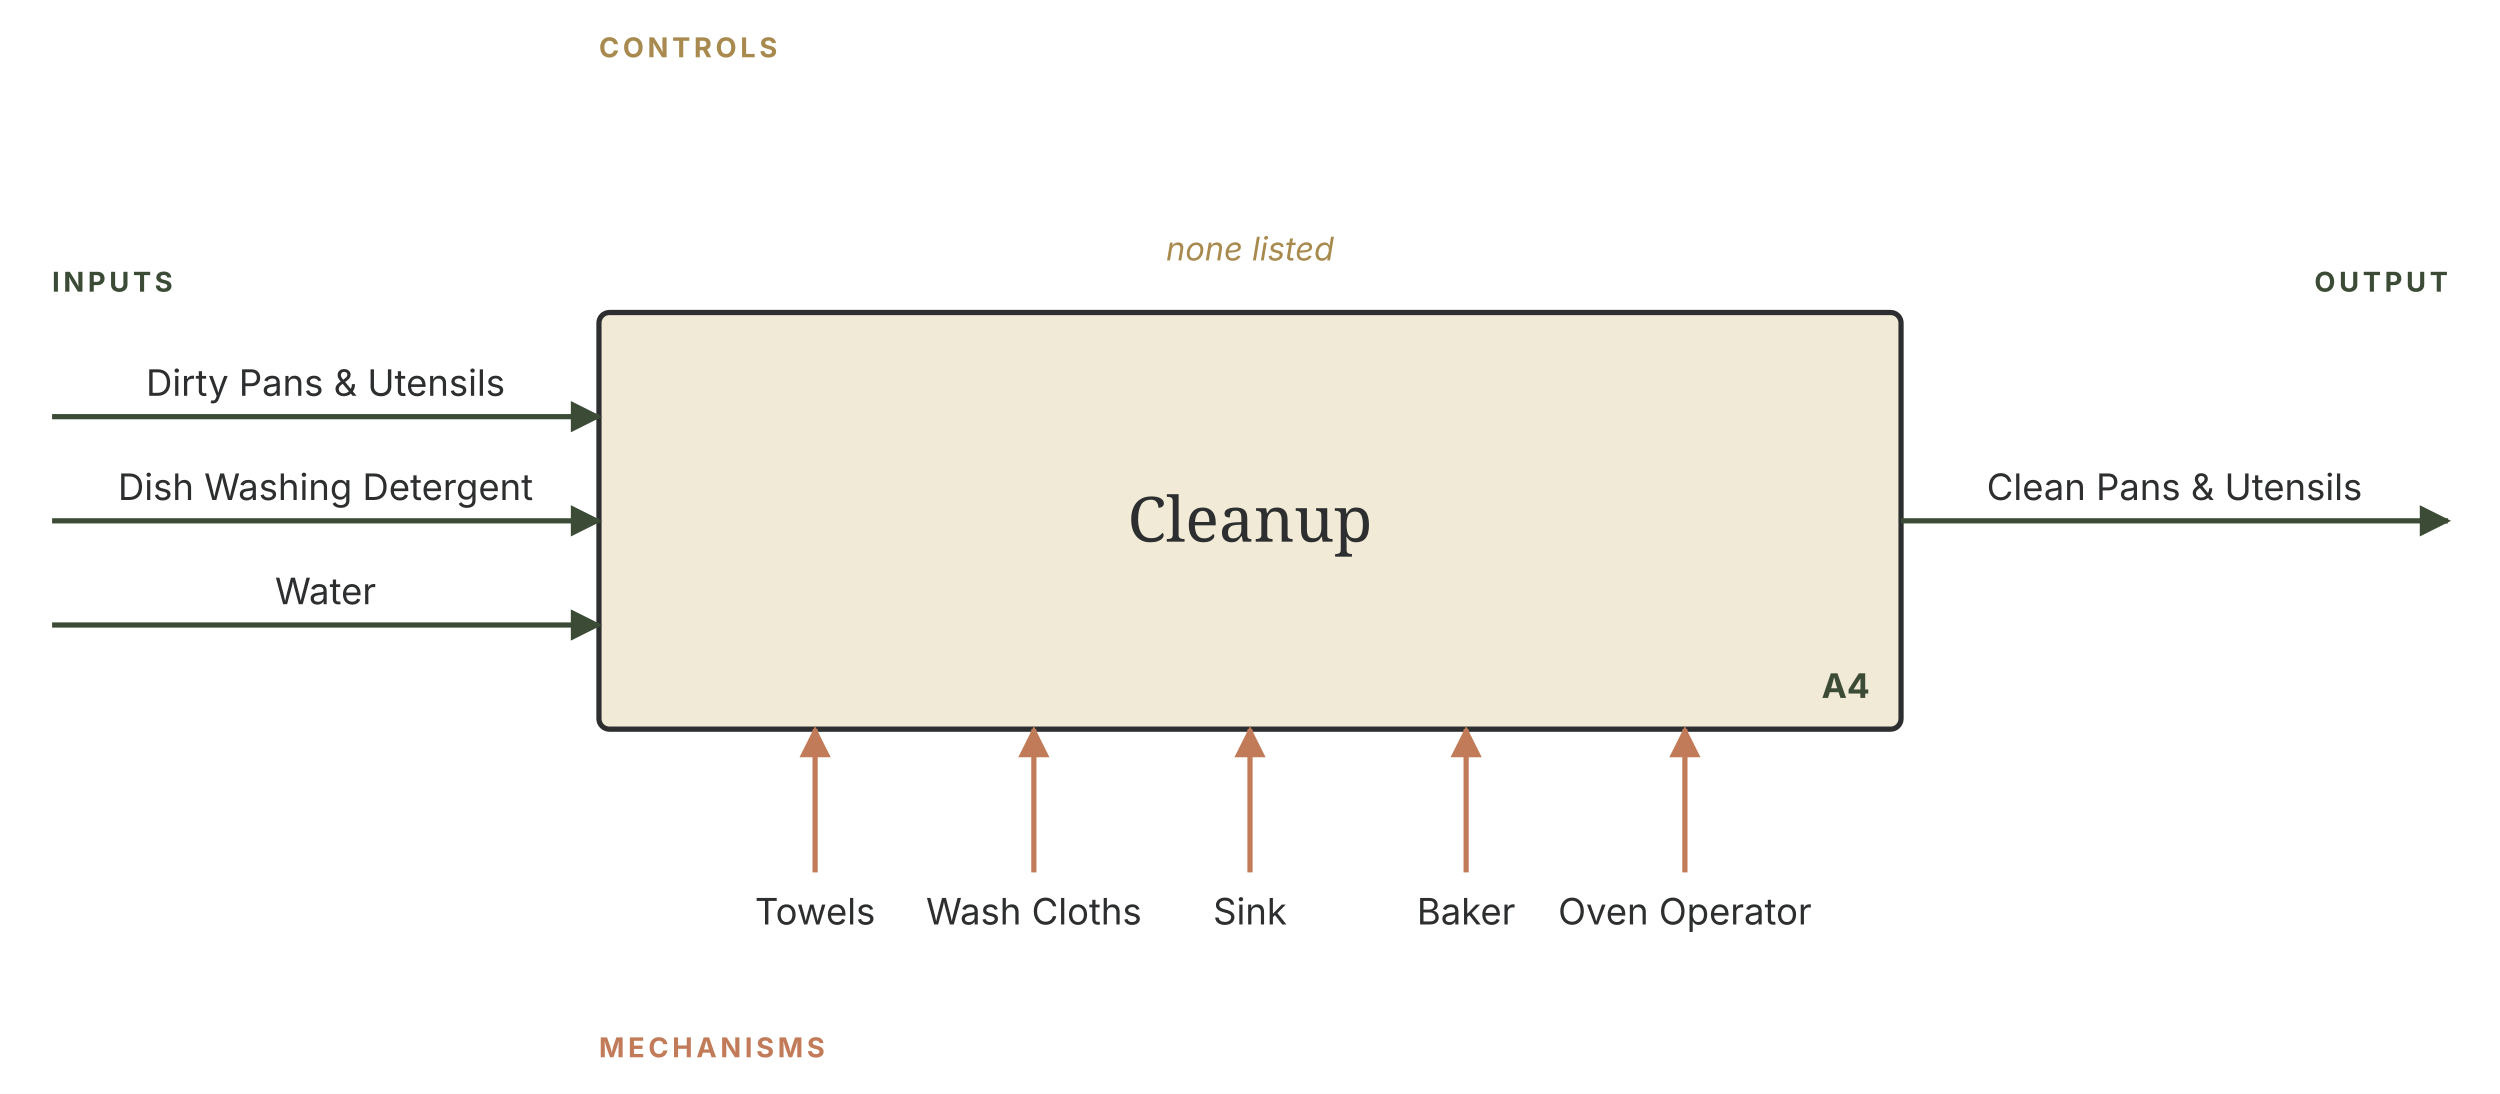
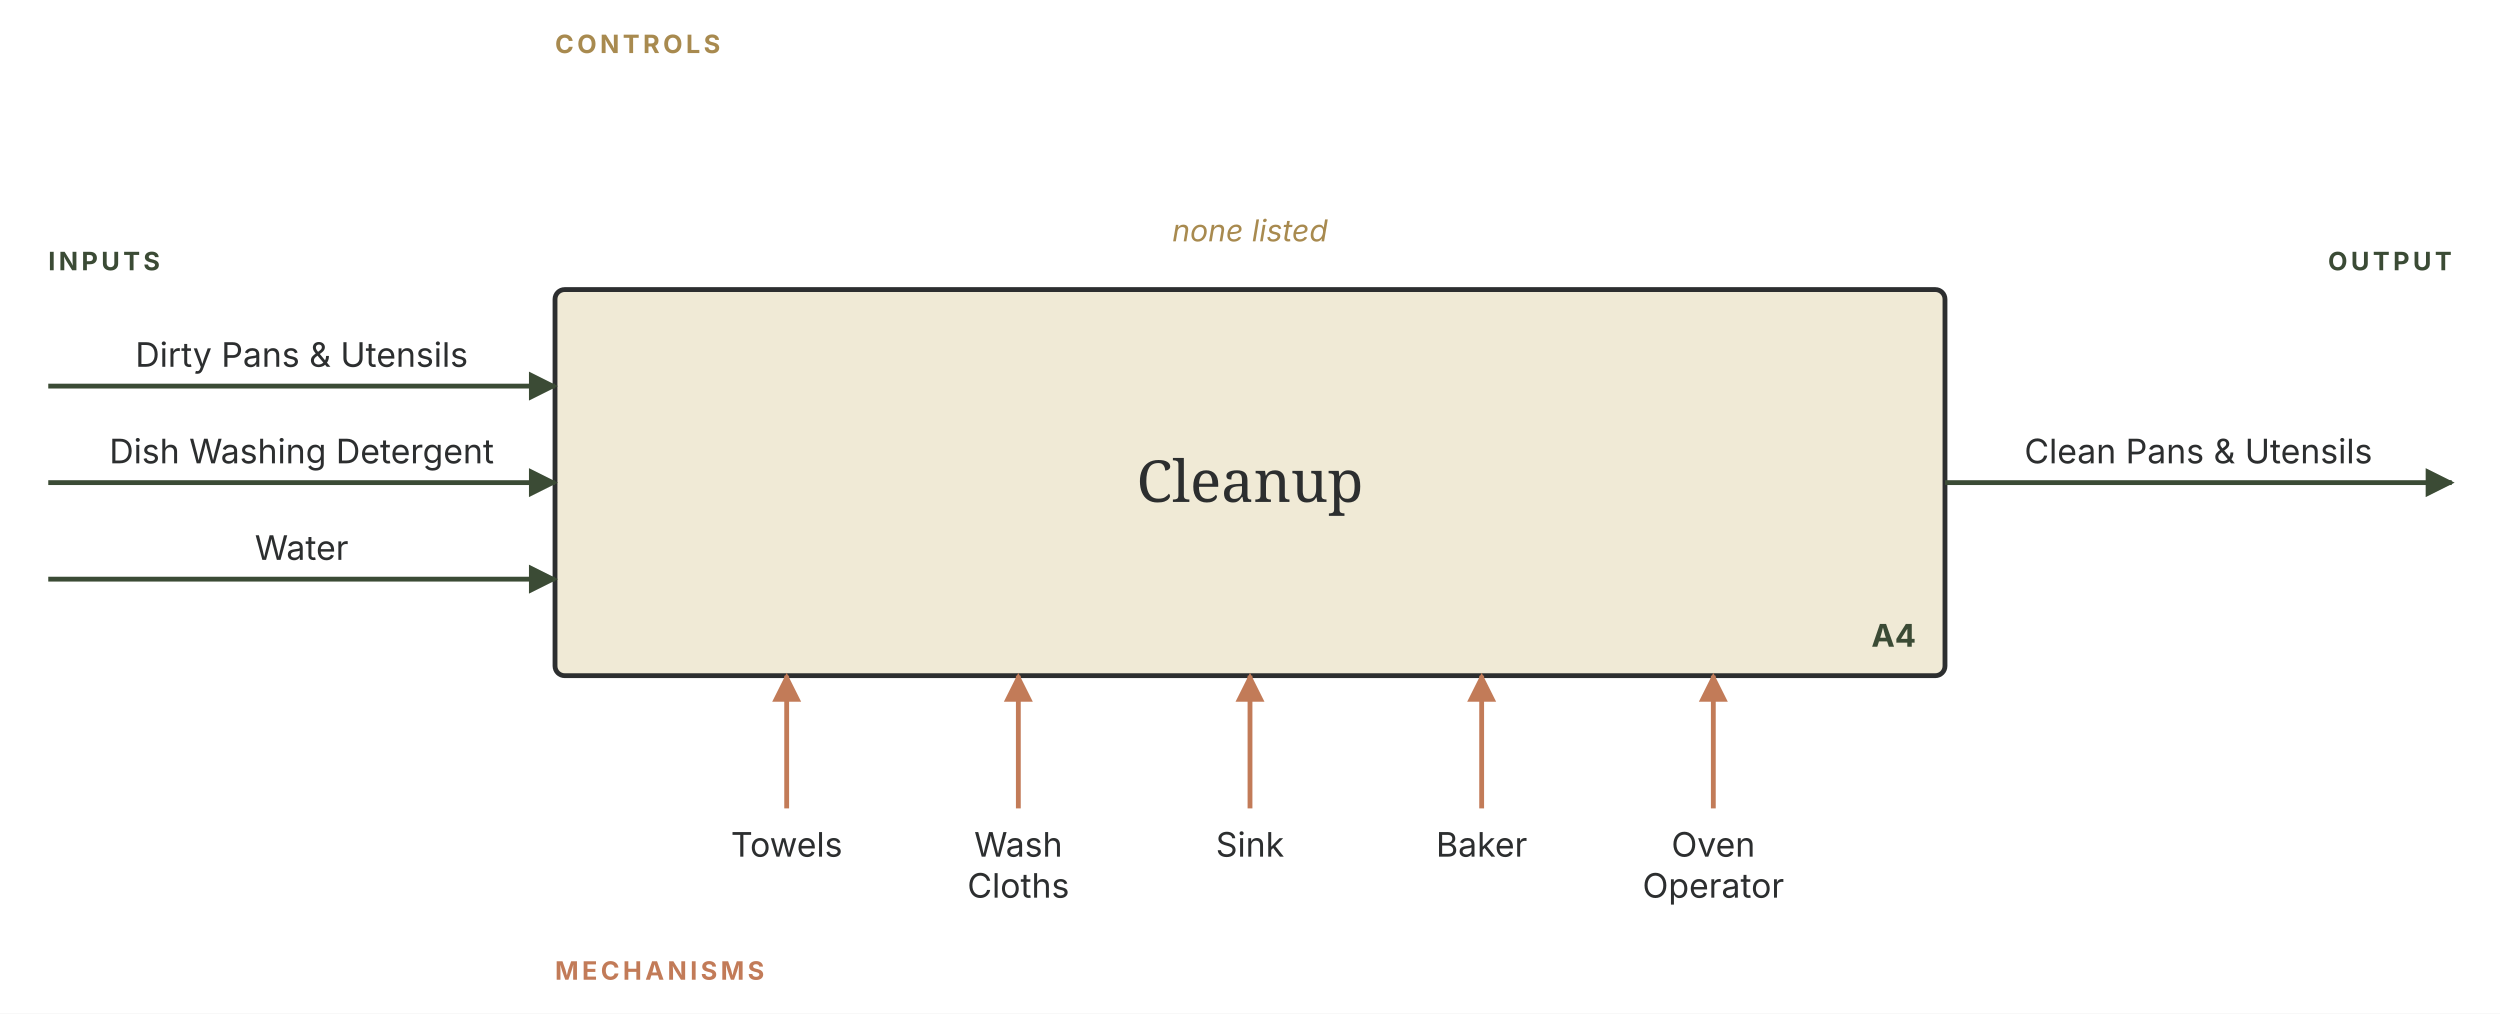
- <svg xmlns="http://www.w3.org/2000/svg" viewBox="0 0 960 420" role="img" aria-labelledby="t d">
+ <svg xmlns="http://www.w3.org/2000/svg" viewBox="0 0 1036 420" role="img" aria-labelledby="t d">
  <defs>
    <marker id="aOl" viewBox="0 0 10 10" refX="9" refY="5" markerWidth="6" markerHeight="6" orient="auto-start-reverse">
      <path d="M0,0 L10,5 L0,10 z" fill="#3B4B35" />
    </marker>
    <marker id="aGo" viewBox="0 0 10 10" refX="9" refY="5" markerWidth="6" markerHeight="6" orient="auto-start-reverse">
      <path d="M0,0 L10,5 L0,10 z" fill="#A88A4F" />
    </marker>
    <marker id="aCl" viewBox="0 0 10 10" refX="9" refY="5" markerWidth="6" markerHeight="6" orient="auto-start-reverse">
      <path d="M0,0 L10,5 L0,10 z" fill="#C27B58" />
    </marker>
  </defs>
  <style>
    text { font-family: Inter, -apple-system, "Segoe UI", Roboto, sans-serif; fill: #2C2E2F; }
    .lbl { font-size: 14px; }
    .sm { font-size: 12.5px; }
    .cat { font-size: 10.5px; font-weight: 700; letter-spacing: 1.4px; }
    .name { font-family: "Instrument Serif", Georgia, serif; font-size: 24px; }
    .nm { font-family: "Instrument Serif", Georgia, serif; font-size: 19px; }
    .id { font-size: 13px; font-weight: 700; fill: #3B4B35; }
    .wt { fill: #FFFFFF; }
  </style>
-   <rect width="960" height="420" fill="#FFFFFF" />
+   <rect width="1036" height="420" fill="#FFFFFF" />
  <text class="cat" x="230" y="22" style="fill:#A88A4F">CONTROLS</text>
-   <text class="sm" x="480" y="100" text-anchor="middle" font-style="italic" style="fill:#A88A4F">none listed</text>
-   <rect x="230" y="120" width="500" height="160" rx="4" fill="#F0EAD6" stroke="#2C2E2F" stroke-width="2" />
-   <text class="name" x="480" y="208" text-anchor="middle">Cleanup</text>
-   <text class="id" x="718" y="268" text-anchor="end">A4</text>
+   <text class="sm" x="518" y="100" text-anchor="middle" font-style="italic" style="fill:#A88A4F">none listed</text>
+   <rect x="230" y="120" width="576" height="160" rx="4" fill="#F0EAD6" stroke="#2C2E2F" stroke-width="2" />
+   <text class="name" x="518" y="208" text-anchor="middle">Cleanup</text>
+   <text class="id" x="794" y="268" text-anchor="end">A4</text>
  <text class="cat" x="20" y="112" style="fill:#3B4B35">INPUTS</text>
  <line x1="20" y1="160" x2="230" y2="160" stroke="#3B4B35" stroke-width="2" marker-end="url(#aOl)" />
  <text class="lbl" x="125" y="152" text-anchor="middle">Dirty Pans &amp; Utensils</text>
  <line x1="20" y1="200" x2="230" y2="200" stroke="#3B4B35" stroke-width="2" marker-end="url(#aOl)" />
  <text class="lbl" x="125" y="192" text-anchor="middle">Dish Washing Detergent</text>
  <line x1="20" y1="240" x2="230" y2="240" stroke="#3B4B35" stroke-width="2" marker-end="url(#aOl)" />
  <text class="lbl" x="125" y="232" text-anchor="middle">Water</text>
-   <text class="cat" x="940" y="112" text-anchor="end" style="fill:#3B4B35">OUTPUT</text>
-   <line x1="730" y1="200" x2="940" y2="200" stroke="#3B4B35" stroke-width="2" marker-end="url(#aOl)" />
-   <text class="lbl" x="835" y="192" text-anchor="middle">Clean Pans &amp; Utensils</text>
-   <line x1="313" y1="335" x2="313" y2="280" stroke="#C27B58" stroke-width="2" marker-end="url(#aCl)" />
-   <text class="lbl" x="313" y="355" text-anchor="middle">Towels</text>
-   <line x1="397" y1="335" x2="397" y2="280" stroke="#C27B58" stroke-width="2" marker-end="url(#aCl)" />
-   <text class="lbl" x="397" y="355" text-anchor="middle">Wash Cloths</text>
-   <line x1="480" y1="335" x2="480" y2="280" stroke="#C27B58" stroke-width="2" marker-end="url(#aCl)" />
-   <text class="lbl" x="480" y="355" text-anchor="middle">Sink</text>
-   <line x1="563" y1="335" x2="563" y2="280" stroke="#C27B58" stroke-width="2" marker-end="url(#aCl)" />
-   <text class="lbl" x="563" y="355" text-anchor="middle">Baker</text>
-   <line x1="647" y1="335" x2="647" y2="280" stroke="#C27B58" stroke-width="2" marker-end="url(#aCl)" />
-   <text class="lbl" x="647" y="355" text-anchor="middle">Oven Operator</text>
+   <text class="cat" x="1016" y="112" text-anchor="end" style="fill:#3B4B35">OUTPUT</text>
+   <line x1="806" y1="200" x2="1016" y2="200" stroke="#3B4B35" stroke-width="2" marker-end="url(#aOl)" />
+   <text class="lbl" x="911" y="192" text-anchor="middle">Clean Pans &amp; Utensils</text>
+   <line x1="326" y1="335" x2="326" y2="280" stroke="#C27B58" stroke-width="2" marker-end="url(#aCl)" />
+   <text class="lbl" x="326" y="355" text-anchor="middle">Towels</text>
+   <line x1="422" y1="335" x2="422" y2="280" stroke="#C27B58" stroke-width="2" marker-end="url(#aCl)" />
+   <text class="lbl" x="422" y="355" text-anchor="middle">Wash</text>
+   <text class="lbl" x="422" y="372" text-anchor="middle">Cloths</text>
+   <line x1="518" y1="335" x2="518" y2="280" stroke="#C27B58" stroke-width="2" marker-end="url(#aCl)" />
+   <text class="lbl" x="518" y="355" text-anchor="middle">Sink</text>
+   <line x1="614" y1="335" x2="614" y2="280" stroke="#C27B58" stroke-width="2" marker-end="url(#aCl)" />
+   <text class="lbl" x="614" y="355" text-anchor="middle">Baker</text>
+   <line x1="710" y1="335" x2="710" y2="280" stroke="#C27B58" stroke-width="2" marker-end="url(#aCl)" />
+   <text class="lbl" x="710" y="355" text-anchor="middle">Oven</text>
+   <text class="lbl" x="710" y="372" text-anchor="middle">Operator</text>
  <text class="cat" x="230" y="406" style="fill:#C27B58">MECHANISMS</text>
</svg>
